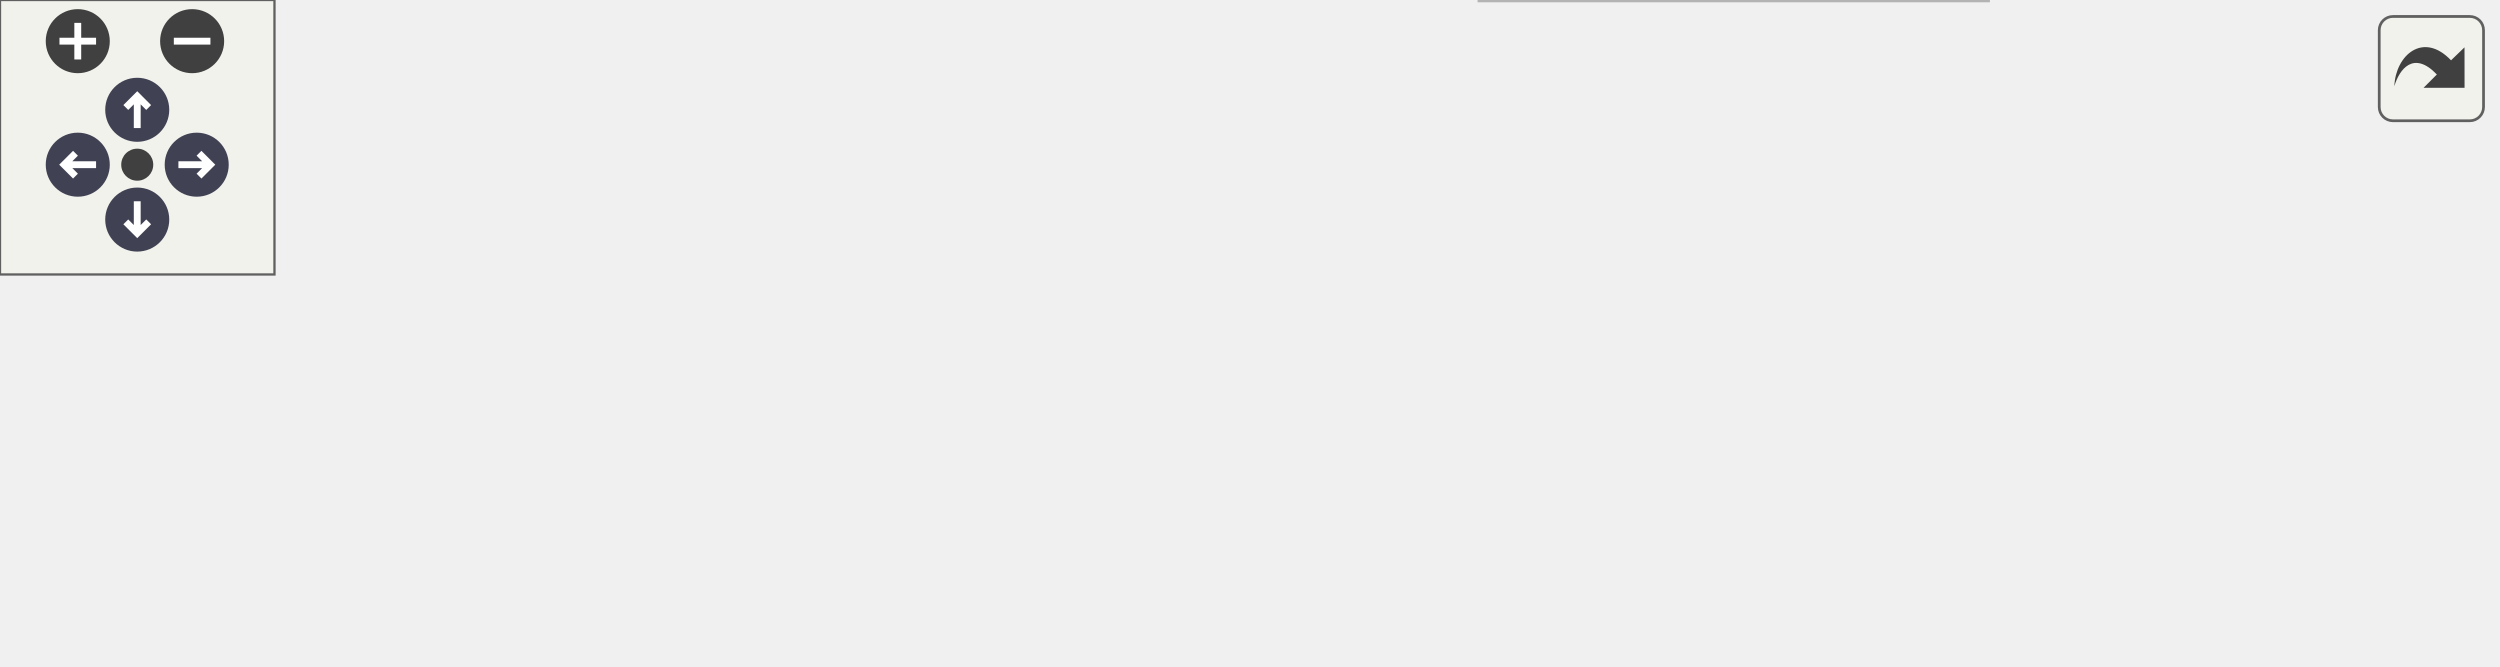
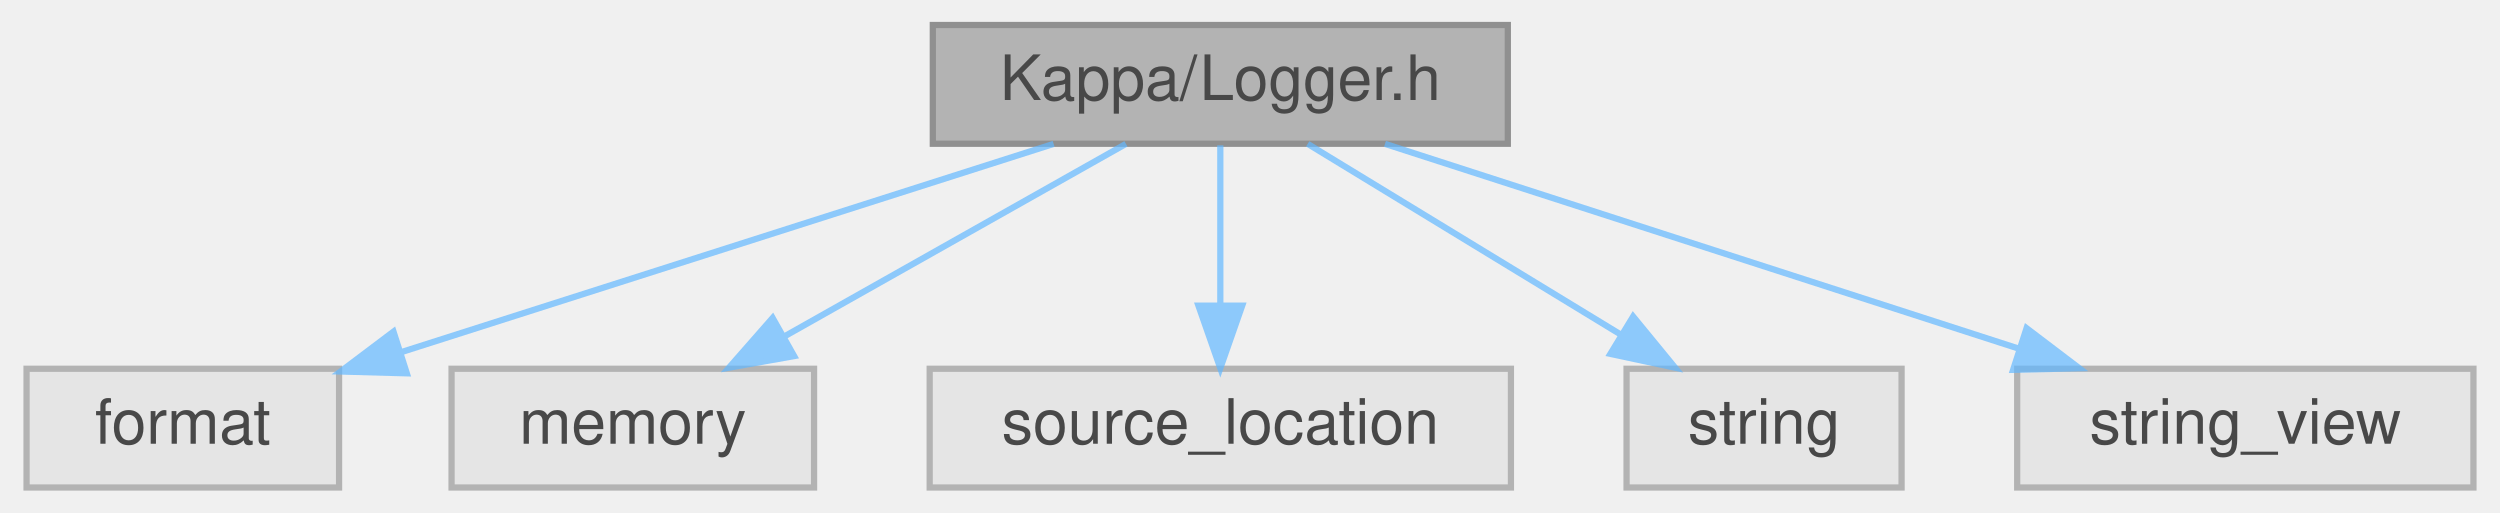
- <svg xmlns="http://www.w3.org/2000/svg" xmlns:xlink="http://www.w3.org/1999/xlink" id="main" version="1.1" xml:space="preserve">
-   <style type="text/css">
+ <svg xmlns="http://www.w3.org/2000/svg" xmlns:xlink="http://www.w3.org/1999/xlink" width="400pt" height="82pt" viewBox="0.00 0.00 399.50 82.00">
+   <svg id="main" version="1.1" xml:space="preserve">
+     <style type="text/css">
.node, .edge {opacity: 0.7;}
.node.selected, .edge.selected {opacity: 1;}
.edge:hover path { stroke: red; }
.edge:hover polygon { stroke: red; fill: red; }
</style>
-   <defs>
-     <circle id="rim" cx="0" cy="0" r="7" />
-     <circle id="rim2" cx="0" cy="0" r="3.5" />
-     <g id="zoomPlus">
-       <use xlink:href="#rim" fill="#404040">
-         <set attributeName="fill" to="#808080" begin="zoomplus.mouseover" end="zoomplus.mouseout" />
-       </use>
-       <path d="M-4,0h8M0,-4v8" fill="none" stroke="white" stroke-width="1.5" pointer-events="none" />
-     </g>
-     <g id="zoomMin">
-       <use xlink:href="#rim" fill="#404040">
-         <set attributeName="fill" to="#808080" begin="zoomminus.mouseover" end="zoomminus.mouseout" />
-       </use>
-       <path d="M-4,0h8" fill="none" stroke="white" stroke-width="1.5" pointer-events="none" />
-     </g>
-     <g id="arrowUp" transform="translate(30 24)">
-       <use xlink:href="#rim" />
-       <path pointer-events="none" fill="none" stroke="white" stroke-width="1.5" d="M0,-3.0v7 M-2.5,-0.5L0,-3.0L2.5,-0.5" />
-     </g>
-     <g id="arrowRight" transform="rotate(90) translate(36 -43)">
-       <use xlink:href="#rim" />
-       <path pointer-events="none" fill="none" stroke="white" stroke-width="1.5" d="M0,-3.0v7 M-2.5,-0.5L0,-3.0L2.5,-0.5" />
-     </g>
-     <g id="arrowDown" transform="rotate(180) translate(-30 -48)">
-       <use xlink:href="#rim" />
-       <path pointer-events="none" fill="none" stroke="white" stroke-width="1.5" d="M0,-3.0v7 M-2.5,-0.5L0,-3.0L2.5,-0.5" />
-     </g>
-     <g id="arrowLeft" transform="rotate(270) translate(-36 17)">
-       <use xlink:href="#rim" />
-       <path pointer-events="none" fill="none" stroke="white" stroke-width="1.5" d="M0,-3.0v7 M-2.5,-0.5L0,-3.0L2.5,-0.5" />
-     </g>
-     <g id="resetDef">
-       <use xlink:href="#rim2" fill="#404040">
-         <set attributeName="fill" to="#808080" begin="reset.mouseover" end="reset.mouseout" />
-       </use>
-     </g>
-   </defs>
-   <svg id="graph" class="graph">
-     <g id="viewport">
-       <g id="Node000001" class="node">
-         <g id="a_Node000001">
-           <a xlink:title=" ">
-             <polygon fill="#999999" stroke="#666666" points="258,-85 166,-85 166,-66 258,-66 258,-85" />
-             <text text-anchor="middle" x="212" y="-73" font-family="Helvetica,sans-Serif" font-size="10.00">Kappa/Logger.h</text>
-           </a>
+     <svg id="graph" class="graph">
+       <g id="graph0" class="graph" transform="scale(1 1) rotate(0) translate(4 78)">
+         <g id="Node000001" class="node">
+           <g id="a_Node000001">
+             <a xlink:title=" ">
+               <polygon fill="#999999" stroke="#666666" points="237,-74 145,-74 145,-55 237,-55 237,-74" />
+               <text text-anchor="middle" x="191" y="-62" font-family="Helvetica,sans-Serif" font-size="10.00">Kappa/Logger.h</text>
+             </a>
+           </g>
+         </g>
+         <g id="Node000002" class="node">
+           <g id="a_Node000002">
+             <a xlink:title=" ">
+               <polygon fill="#e0e0e0" stroke="#999999" points="50,-19 0,-19 0,0 50,0 50,-19" />
+               <text text-anchor="middle" x="25" y="-7" font-family="Helvetica,sans-Serif" font-size="10.00">format</text>
+             </a>
+           </g>
+         </g>
+         <g id="edge1_Node000001_Node000002" class="edge">
+           <g id="a_edge1_Node000001_Node000002">
+             <a xlink:title=" ">
+               <path fill="none" stroke="#63b8ff" d="M164.33,-54.98C135.96,-45.93 90.98,-31.57 59.83,-21.62" />
+               <polygon fill="#63b8ff" stroke="#63b8ff" points="60.84,-18.27 50.24,-18.56 58.71,-24.94 60.84,-18.27" />
+             </a>
+           </g>
+         </g>
+         <g id="Node000003" class="node">
+           <g id="a_Node000003">
+             <a xlink:title=" ">
+               <polygon fill="#e0e0e0" stroke="#999999" points="126,-19 68,-19 68,0 126,0 126,-19" />
+               <text text-anchor="middle" x="97" y="-7" font-family="Helvetica,sans-Serif" font-size="10.00">memory</text>
+             </a>
+           </g>
+         </g>
+         <g id="edge2_Node000001_Node000003" class="edge">
+           <g id="a_edge2_Node000001_Node000003">
+             <a xlink:title=" ">
+               <path fill="none" stroke="#63b8ff" d="M175.9,-54.98C161.18,-46.69 138.58,-33.94 121.33,-24.22" />
+               <polygon fill="#63b8ff" stroke="#63b8ff" points="122.81,-21.03 112.38,-19.17 119.37,-27.13 122.81,-21.03" />
+             </a>
+           </g>
+         </g>
+         <g id="Node000004" class="node">
+           <g id="a_Node000004">
+             <a xlink:title=" ">
+               <polygon fill="#e0e0e0" stroke="#999999" points="237.5,-19 144.5,-19 144.5,0 237.5,0 237.5,-19" />
+               <text text-anchor="middle" x="191" y="-7" font-family="Helvetica,sans-Serif" font-size="10.00">source_location</text>
+             </a>
+           </g>
+         </g>
+         <g id="edge3_Node000001_Node000004" class="edge">
+           <g id="a_edge3_Node000001_Node000004">
+             <a xlink:title=" ">
+               <path fill="none" stroke="#63b8ff" d="M191,-54.75C191,-47.8 191,-37.85 191,-29.13" />
+               <polygon fill="#63b8ff" stroke="#63b8ff" points="194.5,-29.09 191,-19.09 187.5,-29.09 194.5,-29.09" />
+             </a>
+           </g>
+         </g>
+         <g id="Node000005" class="node">
+           <g id="a_Node000005">
+             <a xlink:title=" ">
+               <polygon fill="#e0e0e0" stroke="#999999" points="300,-19 256,-19 256,0 300,0 300,-19" />
+               <text text-anchor="middle" x="278" y="-7" font-family="Helvetica,sans-Serif" font-size="10.00">string</text>
+             </a>
+           </g>
+         </g>
+         <g id="edge4_Node000001_Node000005" class="edge">
+           <g id="a_edge4_Node000001_Node000005">
+             <a xlink:title=" ">
+               <path fill="none" stroke="#63b8ff" d="M204.98,-54.98C218.47,-46.77 239.13,-34.18 255.04,-24.49" />
+               <polygon fill="#63b8ff" stroke="#63b8ff" points="257.05,-27.36 263.77,-19.17 253.41,-21.38 257.05,-27.36" />
+             </a>
+           </g>
+         </g>
+         <g id="Node000006" class="node">
+           <g id="a_Node000006">
+             <a xlink:title=" ">
+               <polygon fill="#e0e0e0" stroke="#999999" points="391.5,-19 318.5,-19 318.5,0 391.5,0 391.5,-19" />
+               <text text-anchor="middle" x="355" y="-7" font-family="Helvetica,sans-Serif" font-size="10.00">string_view</text>
+             </a>
+           </g>
+         </g>
+         <g id="edge5_Node000001_Node000006" class="edge">
+           <g id="a_edge5_Node000001_Node000006">
+             <a xlink:title=" ">
+               <path fill="none" stroke="#63b8ff" d="M217.35,-54.98C244.76,-46.13 287.89,-32.19 318.56,-22.28" />
+               <polygon fill="#63b8ff" stroke="#63b8ff" points="320,-25.49 328.44,-19.08 317.85,-18.83 320,-25.49" />
+             </a>
+           </g>
        </g>
      </g>
-       <g id="Node000002" class="node">
-         <g id="a_Node000002">
-           <a xlink:title=" ">
-             <polygon fill="#e0e0e0" stroke="#999999" points="50,-24.5 0,-24.5 0,-5.5 50,-5.5 50,-24.5" />
-             <text text-anchor="middle" x="25" y="-12.5" font-family="Helvetica,sans-Serif" font-size="10.00">chrono</text>
-           </a>
-         </g>
-       </g>
-       <g id="edge1_Node000001_Node000002" class="edge">
-         <g id="a_edge1_Node000001_Node000002">
-           <a xlink:title=" ">
-             <path fill="none" stroke="#63b8ff" d="M178.85,-65.96C147.63,-57.67 99.73,-44.26 59,-30 57.38,-29.43 55.73,-28.83 54.07,-28.21" />
-             <polygon fill="#63b8ff" stroke="#63b8ff" points="55.23,-24.9 44.64,-24.51 52.67,-31.42 55.23,-24.9" />
-           </a>
-         </g>
-       </g>
-       <g id="Node000003" class="node">
-         <g id="a_Node000003">
-           <a xlink:title=" ">
-             <polygon fill="#e0e0e0" stroke="#999999" points="118,-24.5 68,-24.5 68,-5.5 118,-5.5 118,-24.5" />
-             <text text-anchor="middle" x="93" y="-12.5" font-family="Helvetica,sans-Serif" font-size="10.00">format</text>
-           </a>
-         </g>
-       </g>
-       <g id="edge2_Node000001_Node000003" class="edge">
-         <g id="a_edge2_Node000001_Node000003">
-           <a xlink:title=" ">
-             <path fill="none" stroke="#63b8ff" d="M194.7,-65.99C174.95,-56.29 142.45,-40.31 119.51,-29.03" />
-             <polygon fill="#63b8ff" stroke="#63b8ff" points="120.84,-25.79 110.32,-24.52 117.75,-32.07 120.84,-25.79" />
-           </a>
-         </g>
-       </g>
-       <g id="Node000004" class="node">
-         <g id="a_Node000004">
-           <a xlink:title=" ">
-             <polygon fill="#e0e0e0" stroke="#999999" points="194,-24.5 136,-24.5 136,-5.5 194,-5.5 194,-24.5" />
-             <text text-anchor="middle" x="165" y="-12.5" font-family="Helvetica,sans-Serif" font-size="10.00">memory</text>
-           </a>
-         </g>
-       </g>
-       <g id="edge3_Node000001_Node000004" class="edge">
-         <g id="a_edge3_Node000001_Node000004">
-           <a xlink:title=" ">
-             <path fill="none" stroke="#63b8ff" d="M205.06,-65.87C198.05,-57.14 187.04,-43.43 178.33,-32.59" />
-             <polygon fill="#63b8ff" stroke="#63b8ff" points="180.96,-30.27 171.96,-24.67 175.5,-34.66 180.96,-30.27" />
-           </a>
-         </g>
-       </g>
-       <g id="Node000005" class="node">
-         <g id="a_Node000005">
-           <a xlink:title=" ">
-             <polygon fill="#e0e0e0" stroke="#999999" points="305.5,-24.5 212.5,-24.5 212.5,-5.5 305.5,-5.5 305.5,-24.5" />
-             <text text-anchor="middle" x="259" y="-12.5" font-family="Helvetica,sans-Serif" font-size="10.00">source_location</text>
-           </a>
-         </g>
-       </g>
-       <g id="edge4_Node000001_Node000005" class="edge">
-         <g id="a_edge4_Node000001_Node000005">
-           <a xlink:title=" ">
-             <path fill="none" stroke="#63b8ff" d="M218.94,-65.87C225.95,-57.14 236.96,-43.43 245.67,-32.59" />
-             <polygon fill="#63b8ff" stroke="#63b8ff" points="248.5,-34.66 252.04,-24.67 243.04,-30.27 248.5,-34.66" />
-           </a>
-         </g>
-       </g>
-       <g id="Node000006" class="node">
-         <g id="a_Node000006">
-           <a xlink:title=" ">
-             <polygon fill="#e0e0e0" stroke="#999999" points="434.5,-30 323.5,-30 323.5,0 434.5,0 434.5,-30" />
-             <text text-anchor="start" x="331.5" y="-18" font-family="Helvetica,sans-Serif" font-size="10.00">spdlog/sinks/stdout</text>
-             <text text-anchor="middle" x="379" y="-7" font-family="Helvetica,sans-Serif" font-size="10.00">_color_sinks.h</text>
-           </a>
-         </g>
-       </g>
-       <g id="edge5_Node000001_Node000006" class="edge">
-         <g id="a_edge5_Node000001_Node000006">
-           <a xlink:title=" ">
-             <path fill="none" stroke="#63b8ff" d="M236.28,-65.99C260.53,-57.5 298.49,-44.2 329.17,-33.45" />
-             <polygon fill="#63b8ff" stroke="#63b8ff" points="330.57,-36.67 338.85,-30.06 328.26,-30.07 330.57,-36.67" />
-           </a>
-         </g>
-       </g>
-       <g id="Node000007" class="node">
-         <g id="a_Node000007">
-           <a xlink:title=" ">
-             <polygon fill="#e0e0e0" stroke="#999999" points="545.5,-24.5 452.5,-24.5 452.5,-5.5 545.5,-5.5 545.5,-24.5" />
-             <text text-anchor="middle" x="499" y="-12.5" font-family="Helvetica,sans-Serif" font-size="10.00">spdlog/spdlog.h</text>
-           </a>
-         </g>
-       </g>
-       <g id="edge6_Node000001_Node000007" class="edge">
-         <g id="a_edge6_Node000001_Node000007">
-           <a xlink:title=" ">
-             <path fill="none" stroke="#63b8ff" d="M258.39,-66.44C305.34,-58.09 379.95,-44.28 444,-30 448.17,-29.07 452.5,-28.06 456.82,-27.01" />
-             <polygon fill="#63b8ff" stroke="#63b8ff" points="457.93,-30.34 466.8,-24.54 456.25,-23.55 457.93,-30.34" />
-           </a>
-         </g>
-       </g>
-     </g>
-   </svg>
-   <g id="navigator" transform="translate(0 0)" fill="#404254">
-     <rect fill="#f2f5e9" fill-opacity="0.5" stroke="#606060" stroke-width=".5" x="0" y="0" width="60" height="60" />
-     <use id="zoomplus" xlink:href="#zoomPlus" x="17" y="9" />
-     <use id="zoomminus" xlink:href="#zoomMin" x="42" y="9" />
-     <use id="reset" xlink:href="#resetDef" x="30" y="36" />
-     <use id="arrowup" xlink:href="#arrowUp" x="0" y="0" />
-     <use id="arrowright" xlink:href="#arrowRight" x="0" y="0" />
-     <use id="arrowdown" xlink:href="#arrowDown" x="0" y="0" />
-     <use id="arrowleft" xlink:href="#arrowLeft" x="0" y="0" />
-   </g>
-   <svg viewBox="0 0 15 15" width="100%" height="30px" preserveAspectRatio="xMaxYMin meet">
-     <g id="arrow_out" transform="scale(0.3 0.3)">
-       <a xlink:href="Logger_8h__incl_org.svg" target="_base">
-         <rect id="button" ry="5" rx="5" y="6" x="6" height="38" width="38" fill="#f2f5e9" fill-opacity="0.5" stroke="#606060" stroke-width="1.0" />
-         <path id="arrow" d="M 11.5,31.437 C 11.94,20.098 22.043,11.323 32.159,21.979 L 37.069,17.246 C 37.069,17.246 37.088,32 37.088,32 L 22.16,31.978 C 22.16,31.978 26.998,27.14 26.998,27.14 C 18.529,18.264 13.292,25.23 11.5,31.437 z" style="fill:#404040;" />
-       </a>
-     </g>
+     </svg>
  </svg>
  <style type="text/css">

[data-mouse-over-selected='false'] { opacity: 0.7; }
[data-mouse-over-selected='true']  { opacity: 1.0; }

</style>
</svg>
